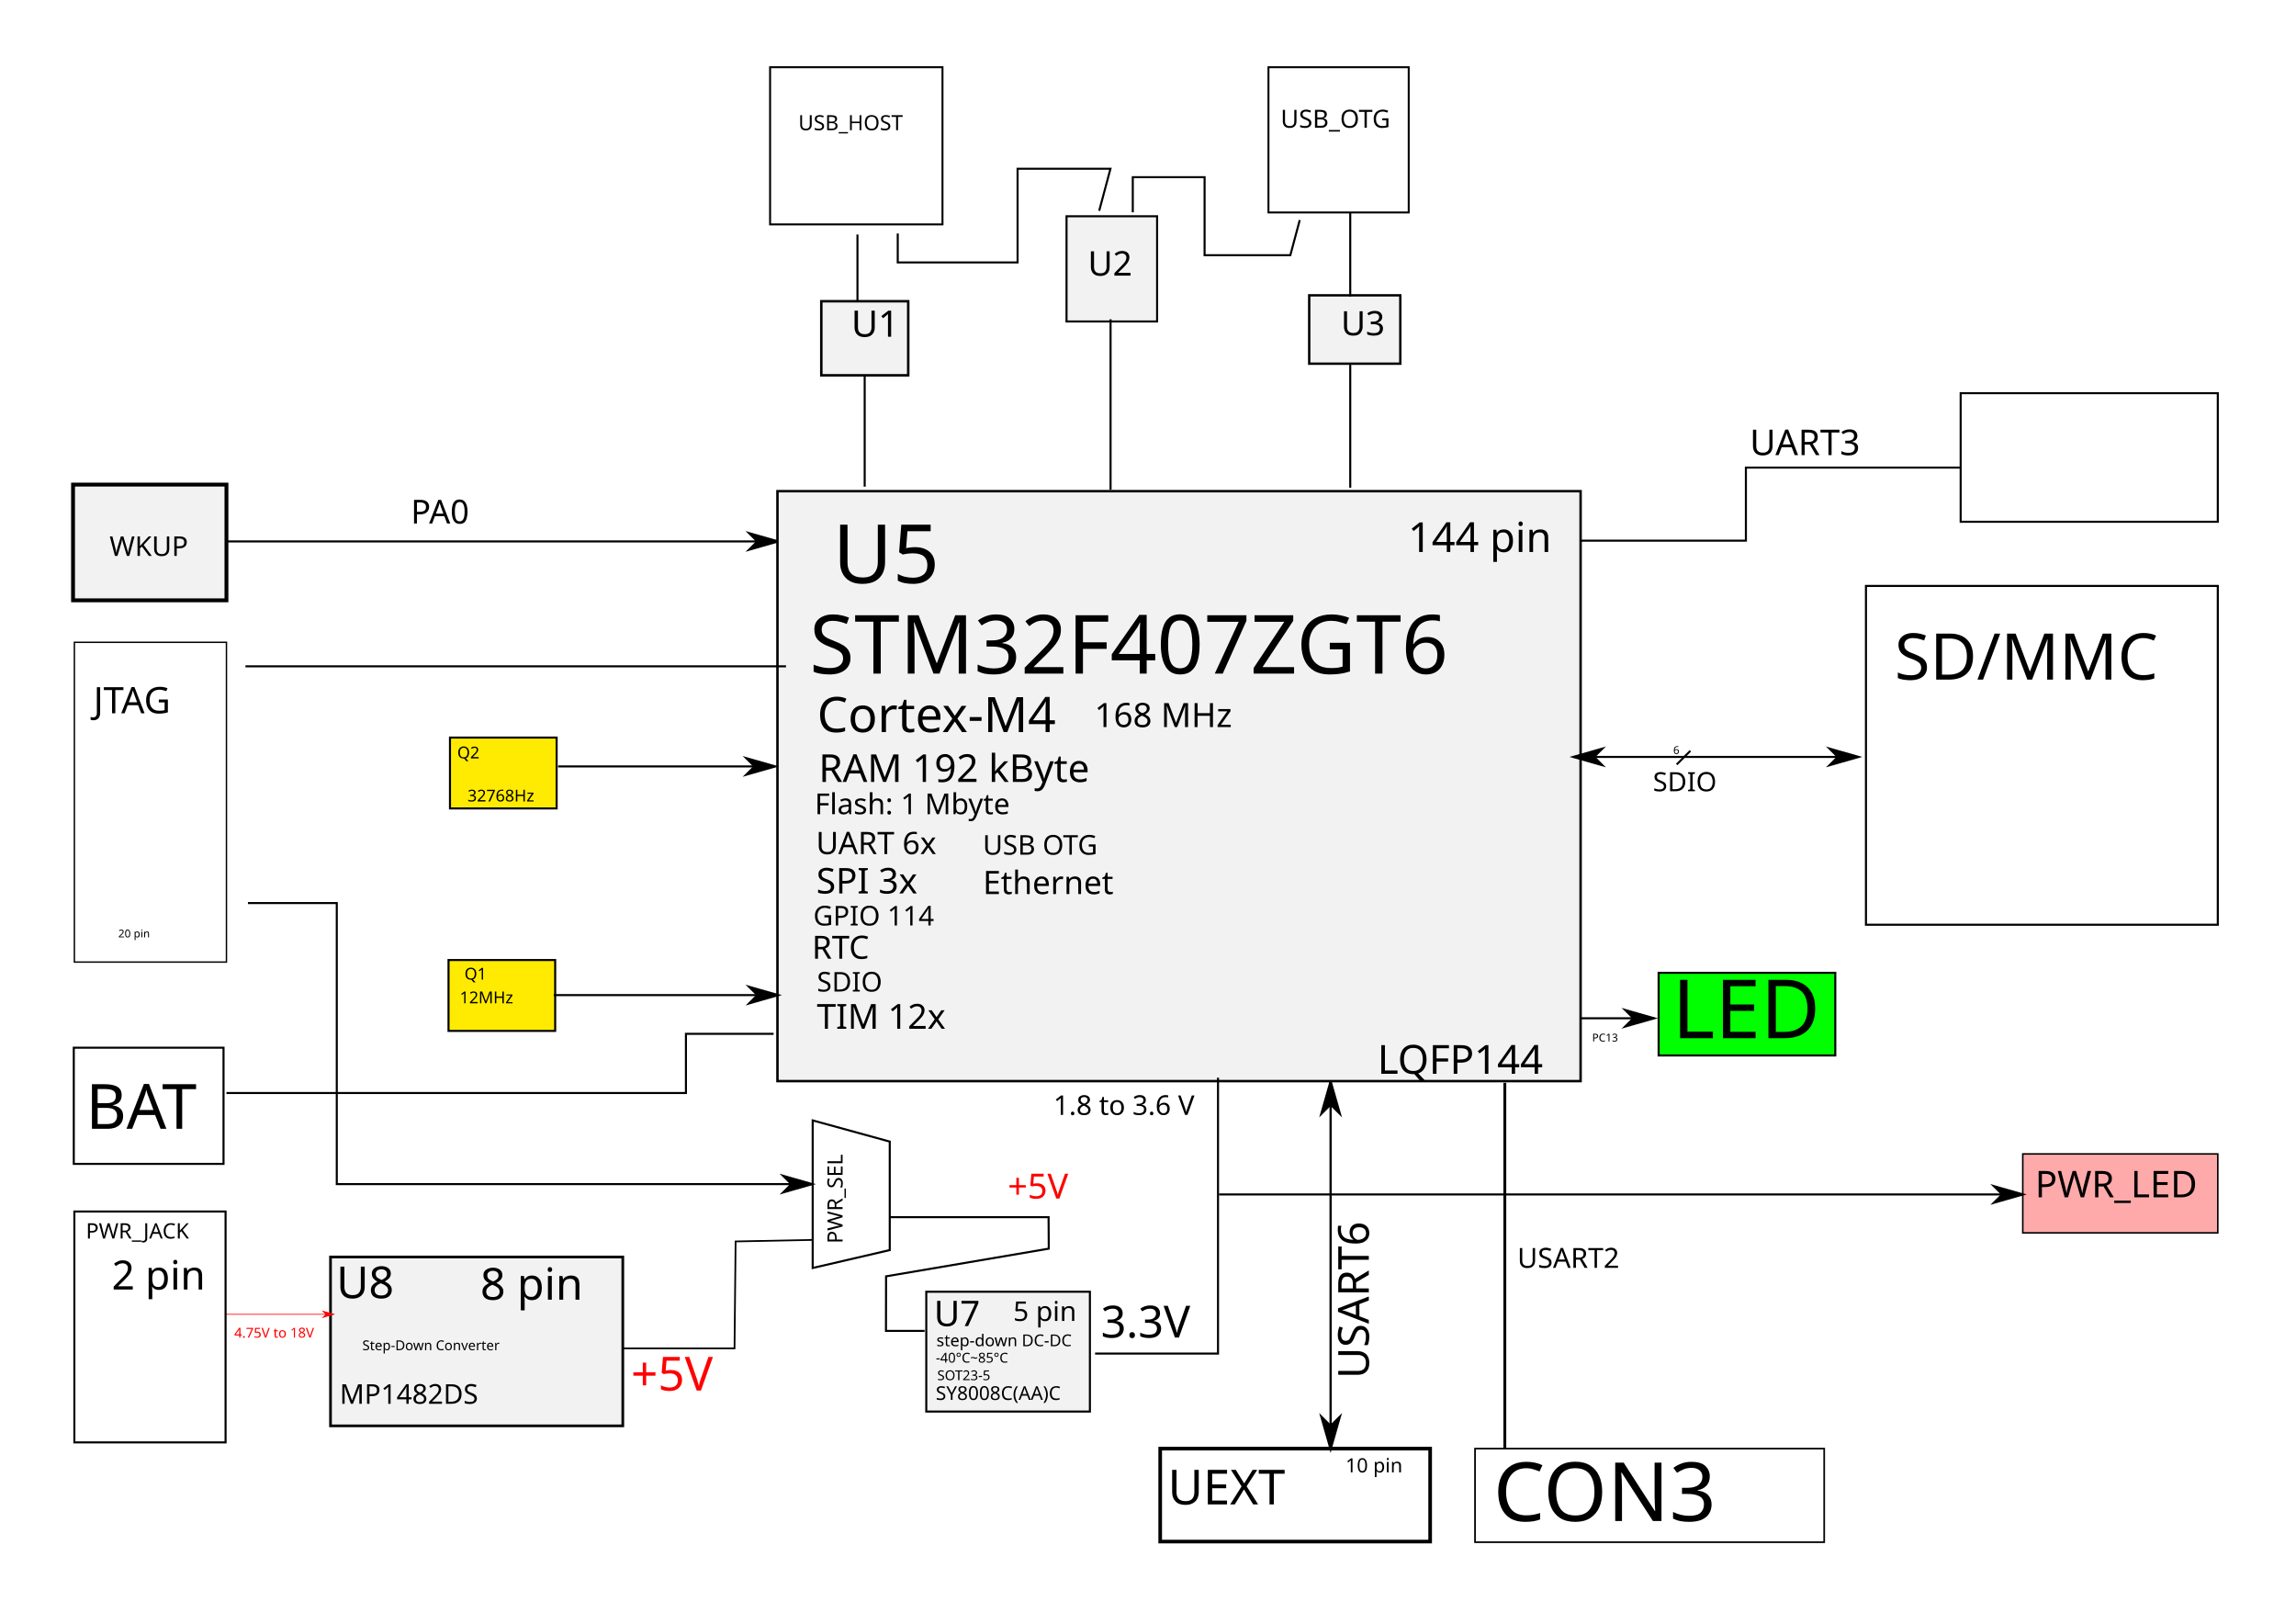
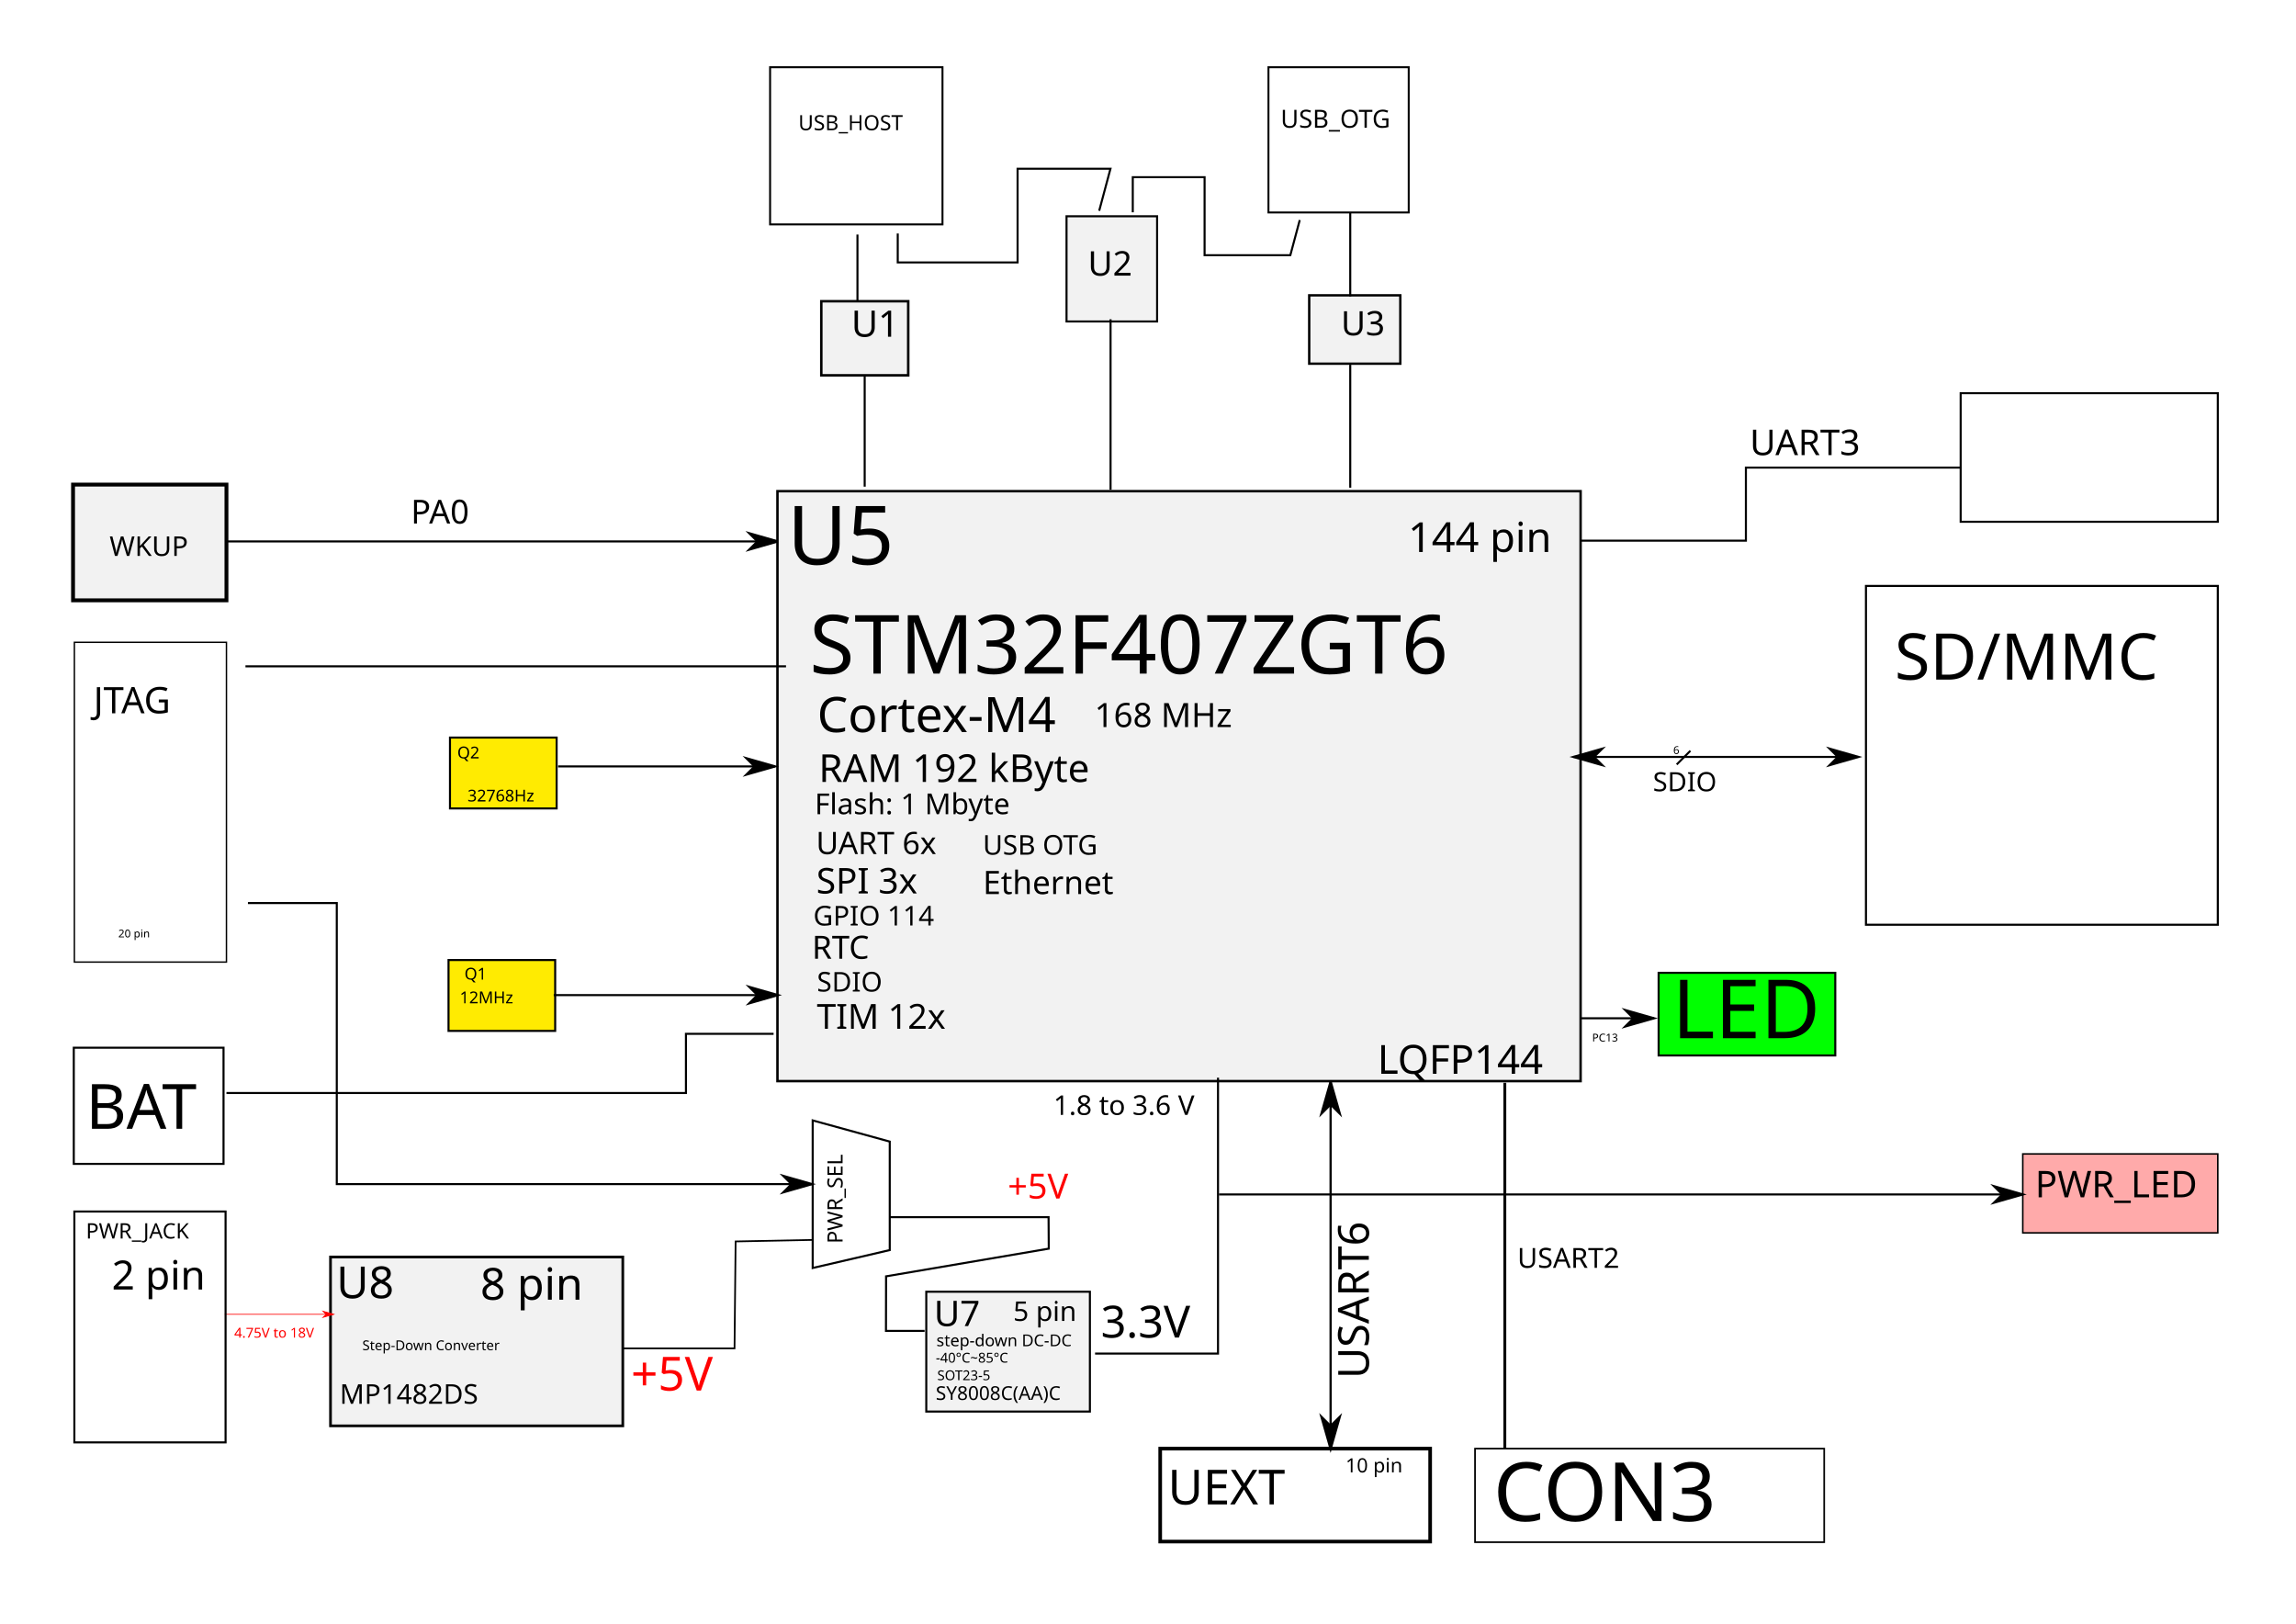
<svg xmlns="http://www.w3.org/2000/svg" xmlns:xlink="http://www.w3.org/1999/xlink" width="297mm" height="210mm" viewBox="0 0 297 210" version="1.1" id="svg8">
  <defs id="defs2">
    <marker style="overflow:visible;" id="marker1102" refX="0.0" refY="0.0" orient="auto">
      <path transform="scale(0.8) rotate(180) translate(12.5,0)" style="fill-rule:evenodd;stroke:#000000;stroke-width:1pt;stroke-opacity:1;fill:#000000;fill-opacity:1" d="M 0.0,0.0 L 5.0,-5.0 L -12.5,0.0 L 5.0,5.0 L 0.0,0.0 z " id="path1100" />
    </marker>
    <marker style="overflow:visible;" id="marker1311" refX="0.0" refY="0.0" orient="auto">
      <path transform="scale(0.8) rotate(180) translate(12.5,0)" style="fill-rule:evenodd;stroke:#000000;stroke-width:1pt;stroke-opacity:1;fill:#000000;fill-opacity:1" d="M 0.0,0.0 L 5.0,-5.0 L -12.5,0.0 L 5.0,5.0 L 0.0,0.0 z " id="path1309" />
    </marker>
    <marker style="overflow:visible;" id="marker1301" refX="0.0" refY="0.0" orient="auto">
      <path transform="scale(0.8) rotate(180) translate(12.5,0)" style="fill-rule:evenodd;stroke:#000000;stroke-width:1pt;stroke-opacity:1;fill:#000000;fill-opacity:1" d="M 0.0,0.0 L 5.0,-5.0 L -12.5,0.0 L 5.0,5.0 L 0.0,0.0 z " id="path1299" />
    </marker>
    <marker style="overflow:visible;" id="marker1231" refX="0.0" refY="0.0" orient="auto">
      <path transform="scale(0.8) rotate(180) translate(12.5,0)" style="fill-rule:evenodd;stroke:#000000;stroke-width:1pt;stroke-opacity:1;fill:#000000;fill-opacity:1" d="M 0.0,0.0 L 5.0,-5.0 L -12.5,0.0 L 5.0,5.0 L 0.0,0.0 z " id="path1229" />
    </marker>
    <marker style="overflow:visible;" id="marker1161" refX="0.0" refY="0.0" orient="auto">
      <path transform="scale(0.8) rotate(180) translate(12.5,0)" style="fill-rule:evenodd;stroke:#000000;stroke-width:1pt;stroke-opacity:1;fill:#000000;fill-opacity:1" d="M 0.0,0.0 L 5.0,-5.0 L -12.5,0.0 L 5.0,5.0 L 0.0,0.0 z " id="path1159" />
    </marker>
    <marker style="overflow:visible;" id="marker1003" refX="0.0" refY="0.0" orient="auto">
      <path transform="scale(0.8) rotate(180) translate(12.5,0)" style="fill-rule:evenodd;stroke:#ff0000;stroke-width:1pt;stroke-opacity:1;fill:#ff0000;fill-opacity:1" d="M 0.0,0.0 L 5.0,-5.0 L -12.5,0.0 L 5.0,5.0 L 0.0,0.0 z " id="path1001" />
    </marker>
    <marker style="overflow:visible;" id="marker981" refX="0.0" refY="0.0" orient="auto">
      <path transform="scale(0.8) rotate(180) translate(12.5,0)" style="fill-rule:evenodd;stroke:#000000;stroke-width:1pt;stroke-opacity:1;fill:#000000;fill-opacity:1" d="M 0.0,0.0 L 5.0,-5.0 L -12.5,0.0 L 5.0,5.0 L 0.0,0.0 z " id="path979" />
    </marker>
    <linearGradient id="linearGradient1357">
      <stop style="stop-color:#000000;stop-opacity:1;" offset="0" id="stop1353" />
      <stop style="stop-color:#000000;stop-opacity:0;" offset="1" id="stop1355" />
    </linearGradient>
    <marker style="overflow:visible" id="marker1293" refX="0.0" refY="0.0" orient="auto">
      <path transform="scale(0.8) translate(12.5,0)" style="fill-rule:evenodd;stroke:#000000;stroke-width:1pt;stroke-opacity:1;fill:#000000;fill-opacity:1" d="M 0.0,0.0 L 5.0,-5.0 L -12.5,0.0 L 5.0,5.0 L 0.0,0.0 z " id="path1291" />
    </marker>
    <marker style="overflow:visible;" id="marker1259" refX="0.0" refY="0.0" orient="auto">
      <path transform="scale(0.8) rotate(180) translate(12.5,0)" style="fill-rule:evenodd;stroke:#000000;stroke-width:1pt;stroke-opacity:1;fill:#000000;fill-opacity:1" d="M 0.0,0.0 L 5.0,-5.0 L -12.5,0.0 L 5.0,5.0 L 0.0,0.0 z " id="path1257" />
    </marker>
    <marker style="overflow:visible" id="Arrow1Lstart" refX="0.0" refY="0.0" orient="auto">
      <path transform="scale(0.8) translate(12.5,0)" style="fill-rule:evenodd;stroke:#000000;stroke-width:1pt;stroke-opacity:1;fill:#000000;fill-opacity:1" d="M 0.0,0.0 L 5.0,-5.0 L -12.5,0.0 L 5.0,5.0 L 0.0,0.0 z " id="path927" />
    </marker>
    <marker style="overflow:visible;" id="Arrow1Lend" refX="0.0" refY="0.0" orient="auto">
      <path transform="scale(0.8) rotate(180) translate(12.5,0)" style="fill-rule:evenodd;stroke:#000000;stroke-width:1pt;stroke-opacity:1;fill:#000000;fill-opacity:1" d="M 0.0,0.0 L 5.0,-5.0 L -12.5,0.0 L 5.0,5.0 L 0.0,0.0 z " id="path930" />
    </marker>
    <linearGradient xlink:href="#linearGradient1357" id="linearGradient1359" x1="217.203" y1="130.418" x2="236.536" y2="130.418" gradientUnits="userSpaceOnUse" />
  </defs>
  <g id="layer1" style="display:inline">
    <rect style="opacity:0.996;fill:none;stroke:#000000;stroke-width:0.269;stroke-opacity:1" id="rect61" width="45.511" height="43.818" x="241.373" y="75.781" />
    <rect style="opacity:0.996;fill:none;stroke:#000000;stroke-width:0.253;stroke-opacity:1" id="rect69" width="22.301" height="20.33" x="99.615" y="8.693" />
    <rect style="opacity:0.996;fill:none;stroke:#000000;stroke-width:0.251;stroke-opacity:1" id="rect71" width="18.143" height="18.786" x="164.082" y="8.693" />
    <rect style="opacity:0.996;fill:none;stroke:#000000;stroke-width:0.214;stroke-opacity:1" id="rect133" width="45.168" height="12.102" x="190.802" y="187.356" />
    <rect style="opacity:0.996;fill:none;stroke:#000000;stroke-width:0.265;stroke-opacity:1" id="rect145" width="33.262" height="16.631" x="253.622" y="50.851" />
    <rect style="opacity:0.996;fill:none;stroke:#000000;stroke-width:0.183;stroke-opacity:1" id="rect27" width="19.671" height="41.356" x="9.622" y="83.073" />
    <rect style="opacity:0.996;fill:#ffeb00;stroke:#000000;stroke-width:0.265;stroke-opacity:1;fill-opacity:1" id="rect215" width="13.796" height="9.166" x="58.019" y="124.165" />
    <rect style="display:inline;opacity:0.996;fill:#ffeb00;stroke:#000000;stroke-width:0.265;stroke-opacity:1;fill-opacity:1" id="rect215-5" width="13.796" height="9.166" x="58.208" y="95.392" />
    <text xml:space="preserve" style="font-style:normal;font-weight:normal;font-size:1.411px;line-height:1.25;font-family:sans-serif;fill:#000000;fill-opacity:1;stroke:none;stroke-width:0.265" x="15.308" y="121.236" id="text913">
      <tspan id="tspan911" x="15.308" y="121.236" style="font-size:1.411px;stroke-width:0.265">20 pin</tspan>
    </text>
    <text xml:space="preserve" style="font-style:normal;font-weight:normal;font-size:2.547px;line-height:1.25;font-family:sans-serif;fill:#000000;fill-opacity:1;stroke:none;stroke-width:0.478" x="174.045" y="190.431" id="text923">
      <tspan id="tspan921" x="174.045" y="190.431" style="font-size:2.547px;stroke-width:0.478">10 pin</tspan>
    </text>
    <path style="fill:none;stroke:#000000;stroke-width:0.291;stroke-linecap:butt;stroke-linejoin:miter;stroke-miterlimit:4;stroke-dasharray:none;stroke-opacity:1;marker-start:url(#Arrow1Lstart);marker-end:url(#Arrow1Lend)" d="m 172.122,139.916 v 47.44" id="path925" />
    <text xml:space="preserve" style="font-style:normal;font-weight:normal;font-size:5.541px;line-height:1.25;font-family:sans-serif;fill:#000000;fill-opacity:1;stroke:none;stroke-width:1.039" x="-178.304" y="177.065" id="text1231" transform="rotate(-90)">
      <tspan id="tspan1229" x="-178.304" y="177.065" style="font-size:5.541px;stroke-width:1.039">USART6</tspan>
    </text>
    <rect style="opacity:0.998;fill:#f2f2f2;stroke:#000000;stroke-width:0.5" id="rect1091" width="19.844" height="14.967" x="9.449" y="62.675" />
    <text xml:space="preserve" style="font-style:normal;font-weight:normal;font-size:3.528px;line-height:1.25;font-family:sans-serif;fill:#000000;fill-opacity:1;stroke:none;stroke-width:0.265" x="14.165" y="71.895" id="text1096">
      <tspan id="tspan1094" x="14.165" y="71.895" style="font-size:3.528px;stroke-width:0.265">WKUP</tspan>
    </text>
    <path style="fill:none;stroke:#000000;stroke-width:0.265;stroke-linecap:butt;stroke-linejoin:miter;stroke-opacity:1;stroke-miterlimit:4;stroke-dasharray:none;marker-end:url(#marker1102)" d="M 29.293,70.025 H 100.627" id="path1098" />
    <text xml:space="preserve" style="font-style:normal;font-weight:normal;font-size:4.275px;line-height:1.25;font-family:sans-serif;fill:#000000;fill-opacity:1;stroke:none;stroke-width:0.107" x="53.138" y="67.709" id="text1184">
      <tspan id="tspan1182" x="53.138" y="67.709" style="stroke-width:0.107">PA0</tspan>
    </text>
  </g>
  <g id="layer3" style="display:inline">
    <rect style="display:inline;opacity:0.996;fill:#f2f2f2;stroke:#000000;stroke-width:0.347" id="rect31" width="37.81" height="21.84" x="42.752" y="162.571" />
    <rect style="display:inline;opacity:0.996;fill:#f2f2f2;stroke:#000000;stroke-width:0.265" id="rect73" width="11.717" height="13.607" x="137.961" y="27.97" />
    <rect style="display:inline;opacity:0.996;fill:#f2f2f2;stroke:#000000;stroke-width:0.305" id="rect75" width="11.783" height="8.843" x="169.353" y="38.195" />
    <rect style="display:inline;opacity:0.996;fill:#f2f2f2;stroke:#000000;stroke-width:0.322" id="rect77" width="11.244" height="9.581" x="106.24" y="38.96" />
    <rect style="display:inline;fill:none;stroke:#000000;stroke-width:0.47;stroke-opacity:1" id="rect919" width="34.92" height="12.021" x="150.078" y="187.356" />
    <rect style="display:inline;opacity:0.996;fill:#f2f2f2;stroke:#000000;stroke-width:0.265" id="rect33" width="21.167" height="15.497" x="119.818" y="167.065" />
    <text xml:space="preserve" style="font-style:normal;font-weight:normal;font-size:5.751px;line-height:1.25;font-family:sans-serif;fill:#000000;fill-opacity:1;stroke:none;stroke-width:0.144" x="142.393" y="172.993" id="text1133">
      <tspan id="tspan1131" x="142.393" y="172.993" style="stroke-width:0.144">3.3V</tspan>
    </text>
    <rect style="display:inline;opacity:0.996;fill:#f2f2f2;stroke:#000000;stroke-width:0.317;stroke-opacity:1" id="rect10" width="103.891" height="76.299" x="100.568" y="63.526" />
  </g>
  <g id="layer4" style="display:inline">
    <path style="display:inline;fill:none;stroke:#ff0000;stroke-width:0.098;stroke-linecap:butt;stroke-linejoin:miter;stroke-miterlimit:4;stroke-dasharray:none;stroke-opacity:1;marker-end:url(#marker1003)" d="M 29.08,169.983 H 43.164" id="path35" />
    <path style="display:inline;fill:none;stroke:#000000;stroke-width:0.223px;stroke-linecap:butt;stroke-linejoin:miter;stroke-opacity:1" d="m 80.492,174.393 14.522,0 0.141,-13.833 10.015,-0.199" id="path37" />
    <path style="display:inline;fill:none;stroke:#000000;stroke-width:0.265px;stroke-linecap:butt;stroke-linejoin:miter;stroke-opacity:1" d="m 141.653,175.062 h 15.903 v -35.68" id="path39" />
    <path style="display:inline;fill:none;stroke:#000000;stroke-width:0.265;stroke-linecap:butt;stroke-linejoin:miter;stroke-opacity:1;stroke-miterlimit:4;stroke-dasharray:none;marker-end:url(#marker1259);marker-start:url(#marker1293)" d="m 203.54,97.896 h 36.853" id="path67" />
    <path style="display:inline;fill:none;stroke:#000000;stroke-width:0.265px;stroke-linecap:butt;stroke-linejoin:miter;stroke-opacity:1" d="M 111.852,62.942 V 48.643" id="path99" />
    <path style="display:inline;fill:none;stroke:#000000;stroke-width:0.265px;stroke-linecap:butt;stroke-linejoin:miter;stroke-opacity:1" d="M 174.661,63.076 V 47.173" id="path103" />
    <path style="display:inline;fill:none;stroke:#000000;stroke-width:0.265px;stroke-linecap:butt;stroke-linejoin:miter;stroke-opacity:1" d="M 174.661,38.353 V 27.529" id="path105" />
    <path style="display:inline;fill:none;stroke:#000000;stroke-width:0.265px;stroke-linecap:butt;stroke-linejoin:miter;stroke-opacity:1" d="M 143.657,63.343 V 41.293" id="path107" />
    <path style="display:inline;fill:none;stroke:#000000;stroke-width:0.265px;stroke-linecap:butt;stroke-linejoin:miter;stroke-opacity:1" d="m 142.187,27.261 1.457,-5.437 h -12.014 v 12.119 h -15.502 v -3.742" id="path109" />
    <path style="display:inline;fill:none;stroke:#000000;stroke-width:0.265px;stroke-linecap:butt;stroke-linejoin:miter;stroke-opacity:1" d="m 146.531,27.462 v -4.544 h 9.288 v 10.089 h 11.092 l 1.219,-4.548" id="path111" />
    <path style="display:inline;fill:none;stroke:#000000;stroke-width:0.369px;stroke-linecap:butt;stroke-linejoin:miter;stroke-opacity:1" d="m 194.658,140.04 v 47.316" id="path135" />
    <path style="display:inline;fill:none;stroke:#000000;stroke-width:0.265px;stroke-linecap:butt;stroke-linejoin:miter;stroke-opacity:1" d="m 204.485,69.926 h 21.356 V 60.476 l 27.82,0" id="path147" />
    <path style="display:inline;fill:none;stroke:#000000;stroke-width:0.265px;stroke-linecap:butt;stroke-linejoin:miter;stroke-opacity:1" d="m 31.75,86.179 h 69.926" id="path29" />
    <path style="display:inline;fill:none;stroke:#000000;stroke-width:0.265;stroke-linecap:butt;stroke-linejoin:miter;stroke-opacity:1;stroke-miterlimit:4;stroke-dasharray:none;marker-end:url(#marker1311)" d="M 72.193,99.124 H 100.258" id="path232" />
    <path style="display:inline;fill:none;stroke:#000000;stroke-width:0.265;stroke-linecap:butt;stroke-linejoin:miter;stroke-opacity:1;stroke-miterlimit:4;stroke-dasharray:none;marker-end:url(#marker1301)" d="M 71.626,128.701 H 100.636" id="path234" />
    <rect style="opacity:0.996;fill:none;stroke:#000000;stroke-width:0.265;stroke-opacity:1" id="rect238" width="19.371" height="15.025" x="9.544" y="135.504" />
    <text xml:space="preserve" style="font-style:normal;font-weight:normal;font-size:8.075px;line-height:1.25;font-family:sans-serif;fill:#000000;fill-opacity:1;stroke:none;stroke-width:0.202" x="11.113" y="145.993" id="text242">
      <tspan id="tspan240" x="11.113" y="145.993" style="stroke-width:0.202">BAT</tspan>
    </text>
    <path style="fill:none;stroke:#000000;stroke-width:0.265px;stroke-linecap:butt;stroke-linejoin:miter;stroke-opacity:1" d="m 29.293,141.363 h 59.437 v -7.654 H 100.069" id="path244" />
    <path style="fill:none;stroke:#000000;stroke-width:0.265;stroke-linecap:butt;stroke-linejoin:miter;stroke-opacity:1;stroke-miterlimit:4;stroke-dasharray:none;marker-end:url(#marker981)" d="m 204.528,131.697 h 9.421" id="path248" />
    <rect style="opacity:0.996;fill:#00ff00;stroke:#000000;stroke-width:0.265;stroke-opacity:1" id="rect252" width="22.852" height="10.691" x="214.551" y="125.817" />
    <text xml:space="preserve" style="font-style:normal;font-weight:normal;font-size:3.443px;line-height:1.25;font-family:sans-serif;fill:#000000;fill-opacity:1;stroke:none;stroke-width:0.646" x="213.815" y="102.335" id="text1255">
      <tspan id="tspan1253" x="213.815" y="102.335" style="font-size:3.443px;stroke-width:0.646">SDIO</tspan>
    </text>
    <text xml:space="preserve" style="font-style:normal;font-weight:normal;font-size:1.411px;line-height:1.25;font-family:sans-serif;fill:#000000;fill-opacity:1;stroke:none;stroke-width:0.265" x="216.442" y="97.521" id="text1345">
      <tspan id="tspan1343" x="216.442" y="97.521" style="font-size:1.411px;stroke-width:0.265">6</tspan>
    </text>
    <path style="fill:none;stroke:#000000;stroke-width:0.265px;stroke-linecap:butt;stroke-linejoin:miter;stroke-opacity:1" d="m 218.66,97.102 -1.771,1.771" id="path1347" />
    <text xml:space="preserve" style="font-style:normal;font-weight:normal;font-size:3.528px;line-height:1.25;font-family:sans-serif;fill:#000000;fill-opacity:1;stroke:none;stroke-width:0.265" x="47.719" y="176.609" id="text989">
      <tspan id="tspan987" x="47.719" y="176.609" style="font-size:3.528px;stroke-width:0.265" />
      <tspan x="47.719" y="181.019" style="font-size:3.528px;stroke-width:0.265" id="tspan991" />
    </text>
    <text xml:space="preserve" style="font-style:normal;font-weight:normal;font-size:1.764px;line-height:1.25;font-family:sans-serif;fill:#000000;fill-opacity:1;stroke:none;stroke-width:0.265" x="46.869" y="174.625" id="text995">
      <tspan id="tspan993" x="46.869" y="174.625" style="font-size:1.764px;stroke-width:0.265">Step-Down Converter</tspan>
    </text>
    <text xml:space="preserve" style="font-style:normal;font-weight:normal;font-size:1.776px;line-height:1.25;font-family:sans-serif;fill:#ff0000;fill-opacity:1;stroke:none;stroke-width:0.044" x="30.304" y="173.002" id="text999">
      <tspan id="tspan997" x="30.304" y="173.002" style="fill:#ff0000;stroke-width:0.044">4.75V to 18V</tspan>
    </text>
    <text xml:space="preserve" style="font-style:normal;font-weight:normal;font-size:6.072px;line-height:1.25;font-family:sans-serif;fill:#000000;fill-opacity:1;stroke:none;stroke-width:0.152" x="81.632" y="179.844" id="text1067">
      <tspan id="tspan1065" x="81.632" y="179.844" style="fill:#ff0000;stroke-width:0.152">+5V</tspan>
    </text>
    <text xml:space="preserve" style="font-style:normal;font-weight:normal;font-size:2.731px;line-height:1.25;font-family:sans-serif;fill:#000000;fill-opacity:1;stroke:none;stroke-width:0.205" x="-160.83" y="108.99" id="text1073" transform="rotate(-90)">
      <tspan id="tspan1071" x="-160.83" y="108.99" style="font-size:2.731px;stroke-width:0.205">PWR_SEL</tspan>
    </text>
    <path style="fill:none;stroke:#000000;stroke-width:0.265px;stroke-linecap:butt;stroke-linejoin:miter;stroke-opacity:1" d="m 115.045,157.422 20.594,0 0.025,4.071 -21.045,3.58 -0.013,7.057 4.997,0" id="path1075" />
    <text xml:space="preserve" style="font-style:normal;font-weight:normal;font-size:4.481px;line-height:1.25;font-family:sans-serif;display:inline;fill:#000000;fill-opacity:1;stroke:none;stroke-width:0.112" x="130.362" y="155.01" id="text1067-6">
      <tspan id="tspan1065-5" x="130.362" y="155.01" style="fill:#ff0000;stroke-width:0.112">+5V</tspan>
    </text>
    <path style="fill:none;stroke:#000000;stroke-width:0.265px;stroke-linecap:butt;stroke-linejoin:miter;stroke-opacity:1" d="m 105.125,163.994 v -19.088 l 9.969,2.74 v 14.032 z" id="path1095" />
    <rect style="opacity:0.998;fill:none;stroke:#000000;stroke-width:0.265;stroke-miterlimit:4;stroke-dasharray:none" id="rect1135" width="19.56" height="29.86" x="9.619" y="156.69" />
    <text xml:space="preserve" style="font-style:normal;font-weight:normal;font-size:2.755px;line-height:1.25;font-family:sans-serif;fill:#000000;fill-opacity:1;stroke:none;stroke-width:0.207" x="11.113" y="160.18" id="text1139">
      <tspan id="tspan1137" x="11.113" y="160.18" style="font-size:2.755px;stroke-width:0.207">PWR_JACK</tspan>
    </text>
    <text xml:space="preserve" style="font-style:normal;font-weight:normal;font-size:5.218px;line-height:1.25;font-family:sans-serif;fill:#000000;fill-opacity:1;stroke:none;stroke-width:0.13" x="14.454" y="166.783" id="text1155">
      <tspan id="tspan1153" x="14.454" y="166.783" style="stroke-width:0.13">2 pin</tspan>
    </text>
    <path style="fill:none;stroke:#000000;stroke-width:0.265px;stroke-linecap:butt;stroke-linejoin:miter;stroke-opacity:1;marker-end:url(#marker1161)" d="m 32.072,116.797 h 11.493 v 36.349 h 61.472" id="path1157" />
    <text xml:space="preserve" style="font-style:normal;font-weight:normal;font-size:10.583px;line-height:1.25;font-family:sans-serif;fill:#000000;fill-opacity:1;stroke:none;stroke-width:0.265" x="91.406" y="-11.225" id="text1219">
      <tspan id="tspan1217" x="91.406" y="-11.225" style="stroke-width:0.265">STM32-H407 </tspan>
    </text>
    <rect style="opacity:0.998;fill:#ffaaaa;stroke:#000000;stroke-width:0.199;stroke-miterlimit:4;stroke-dasharray:none" id="rect1225" width="25.227" height="10.211" x="261.657" y="149.243" />
    <path style="fill:none;stroke:#000000;stroke-width:0.265px;stroke-linecap:butt;stroke-linejoin:miter;stroke-opacity:1;marker-end:url(#marker1231)" d="M 157.689,154.482 H 261.657" id="path1227" />
    <text xml:space="preserve" style="font-style:normal;font-weight:normal;font-size:3.992px;line-height:1.25;font-family:sans-serif;fill:#000000;fill-opacity:1;stroke:none;stroke-width:0.1" x="105.556" y="110.461" id="text1071">
      <tspan id="tspan1069" x="105.556" y="110.461" style="stroke-width:0.1">UART 6x</tspan>
    </text>
    <text xml:space="preserve" style="font-style:normal;font-weight:normal;font-size:4.586px;line-height:1.25;font-family:sans-serif;fill:#000000;fill-opacity:1;stroke:none;stroke-width:0.115" x="105.588" y="115.553" id="text1075">
      <tspan id="tspan1073" x="105.588" y="115.553" style="stroke-width:0.115">SPI 3x</tspan>
    </text>
    <text xml:space="preserve" style="font-style:normal;font-weight:normal;font-size:3.528px;line-height:1.25;font-family:sans-serif;fill:#000000;fill-opacity:1;stroke:none;stroke-width:0.265" x="127.132" y="110.537" id="text1091">
      <tspan id="tspan1089" x="127.132" y="110.537" style="font-size:3.528px;stroke-width:0.265">USB OTG</tspan>
    </text>
    <text xml:space="preserve" style="font-style:normal;font-weight:normal;font-size:3.528px;line-height:1.25;font-family:sans-serif;fill:#000000;fill-opacity:1;stroke:none;stroke-width:0.265" x="105.663" y="128.241" id="text1095">
      <tspan id="tspan1093" x="105.663" y="128.241" style="font-size:3.528px;stroke-width:0.265">SDIO</tspan>
    </text>
    <text xml:space="preserve" style="font-style:normal;font-weight:normal;font-size:3.528px;line-height:1.25;font-family:sans-serif;fill:#000000;fill-opacity:1;stroke:none;stroke-width:0.265" x="105.2" y="119.692" id="text1100">
      <tspan id="tspan1098" x="105.2" y="119.692" style="font-size:3.528px;stroke-width:0.265">GPIO 114</tspan>
    </text>
    <text xml:space="preserve" style="font-style:normal;font-weight:normal;font-size:3.528px;line-height:1.25;font-family:sans-serif;fill:#000000;fill-opacity:1;stroke:none;stroke-width:0.265" x="136.26" y="144.198" id="text1104">
      <tspan id="tspan1102" x="136.26" y="144.198" style="font-size:3.528px;stroke-width:0.265">1.8 to 3.6 V</tspan>
    </text>
    <text xml:space="preserve" style="font-style:normal;font-weight:normal;font-size:5.192px;line-height:1.25;font-family:sans-serif;fill:#000000;fill-opacity:1;stroke:none;stroke-width:0.13" x="178.178" y="138.874" id="text1108">
      <tspan id="tspan1106" x="178.178" y="138.874" style="stroke-width:0.13">LQFP144</tspan>
    </text>
  </g>
  <g id="layer2" style="display:inline">
    <text xml:space="preserve" style="font-style:normal;font-weight:normal;font-size:4.735px;line-height:1.25;font-family:sans-serif;fill:#000000;fill-opacity:1;stroke:none;stroke-width:0.118" x="12.094" y="92.25" id="text25">
      <tspan id="tspan23" x="12.094" y="92.25" style="stroke-width:0.118">JTAG</tspan>
    </text>
    <text xml:space="preserve" style="font-style:normal;font-weight:normal;font-size:2.117px;line-height:1.25;font-family:sans-serif;display:inline;fill:#000000;fill-opacity:1;stroke:none;stroke-width:0.265" x="60.083" y="126.696" id="text51">
      <tspan id="tspan49" x="60.083" y="126.696" style="font-size:2.117px;stroke-width:0.265">Q1</tspan>
    </text>
    <text xml:space="preserve" style="font-style:normal;font-weight:normal;font-size:2.117px;line-height:1.25;font-family:sans-serif;display:inline;fill:#000000;fill-opacity:1;stroke:none;stroke-width:0.265" x="59.467" y="129.759" id="text55">
      <tspan x="59.467" y="129.759" style="font-size:2.117px;stroke-width:0.265" id="tspan57">12MHz</tspan>
    </text>
    <text xml:space="preserve" style="font-style:normal;font-weight:normal;font-size:4.399px;line-height:1.25;font-family:sans-serif;display:inline;fill:#000000;fill-opacity:1;stroke:none;stroke-width:0.11" x="140.721" y="35.644" id="text89">
      <tspan id="tspan87" x="140.721" y="35.644" style="stroke-width:0.11">U2</tspan>
    </text>
    <text xml:space="preserve" style="font-style:normal;font-weight:normal;font-size:4.739px;line-height:1.25;font-family:sans-serif;display:inline;fill:#000000;fill-opacity:1;stroke:none;stroke-width:0.118" x="110.121" y="43.55" id="text93">
      <tspan id="tspan91" x="110.121" y="43.55" style="stroke-width:0.118">U1</tspan>
    </text>
    <text xml:space="preserve" style="font-style:normal;font-weight:normal;font-size:4.353px;line-height:1.25;font-family:sans-serif;display:inline;fill:#000000;fill-opacity:1;stroke:none;stroke-width:0.109" x="173.466" y="43.366" id="text97">
      <tspan id="tspan95" x="173.466" y="43.366" style="stroke-width:0.109">U3</tspan>
    </text>
    <path style="display:inline;fill:none;stroke:#000000;stroke-width:0.265px;stroke-linecap:butt;stroke-linejoin:miter;stroke-opacity:1" d="M 110.917,39.021 V 30.335" id="path101" />
    <text xml:space="preserve" style="font-style:normal;font-weight:normal;font-size:10.583px;line-height:1.25;font-family:sans-serif;display:inline;fill:url(#linearGradient1359);fill-opacity:1;stroke:#000000;stroke-width:0.265;stroke-opacity:1" x="216.297" y="134.276" id="text119">
      <tspan id="tspan117" x="216.297" y="134.276" style="fill:#000000;fill-opacity:1;stroke:none;stroke-width:0.265;stroke-opacity:1">LED</tspan>
    </text>
    <text xml:space="preserve" style="font-style:normal;font-weight:normal;font-size:2.117px;line-height:1.25;font-family:sans-serif;display:inline;fill:#000000;fill-opacity:1;stroke:none;stroke-width:0.265" x="59.153" y="98.085" id="text123">
      <tspan id="tspan121" x="59.153" y="98.085" style="font-size:2.117px;stroke-width:0.265">Q2</tspan>
    </text>
    <text xml:space="preserve" style="font-style:normal;font-weight:normal;font-size:2.117px;line-height:1.25;font-family:sans-serif;display:inline;fill:#000000;fill-opacity:1;stroke:none;stroke-width:0.265" x="60.476" y="103.66" id="text127">
      <tspan id="tspan125" x="60.476" y="103.66" style="font-size:2.117px;stroke-width:0.265">32768Hz</tspan>
    </text>
    <text xml:space="preserve" style="font-style:normal;font-weight:normal;font-size:3.601px;line-height:1.25;font-family:sans-serif;display:inline;fill:#000000;fill-opacity:1;stroke:none;stroke-width:0.09" x="196.272" y="163.976" id="text139">
      <tspan id="tspan137" x="196.272" y="163.976" style="stroke-width:0.09">USART2</tspan>
    </text>
    <text xml:space="preserve" style="font-style:normal;font-weight:normal;font-size:4.586px;line-height:1.25;font-family:sans-serif;display:inline;fill:#000000;fill-opacity:1;stroke:none;stroke-width:0.115" x="226.351" y="58.86" id="text143">
      <tspan id="tspan141" x="226.351" y="58.86" style="stroke-width:0.115">UART3</tspan>
    </text>
    <text xml:space="preserve" style="font-style:normal;font-weight:normal;font-size:8.32px;line-height:1.25;font-family:sans-serif;display:inline;fill:#000000;fill-opacity:1;stroke:none;stroke-width:0.208" x="245.078" y="87.9" id="text65">
      <tspan id="tspan63" x="245.078" y="87.9" style="stroke-width:0.208">SD/MMC</tspan>
    </text>
    <text xml:space="preserve" style="font-style:normal;font-weight:normal;font-size:2.706px;line-height:1.25;font-family:sans-serif;display:inline;fill:#000000;fill-opacity:1;stroke:none;stroke-width:0.507" x="103.264" y="16.836" id="text81">
      <tspan id="tspan79" x="103.264" y="16.836" style="font-size:2.706px;stroke-width:0.507">USB_HOST</tspan>
    </text>
    <text xml:space="preserve" style="font-style:normal;font-weight:normal;font-size:3.236px;line-height:1.25;font-family:sans-serif;display:inline;fill:#000000;fill-opacity:1;stroke:none;stroke-width:0.405" x="165.645" y="16.517" id="text85">
      <tspan id="tspan83" x="165.645" y="16.517" style="font-size:3.236px;stroke-width:0.405">USB_OTG</tspan>
    </text>
    <text xml:space="preserve" style="font-style:normal;font-weight:normal;font-size:1.411px;line-height:1.25;font-family:sans-serif;fill:#000000;fill-opacity:1;stroke:none;stroke-width:0.265" x="205.95" y="134.701" id="text977">
      <tspan id="tspan975" x="205.95" y="134.701" style="font-size:1.411px;stroke-width:0.265">PC13</tspan>
    </text>
    <text xml:space="preserve" style="font-style:normal;font-weight:normal;font-size:6.247px;line-height:1.25;font-family:sans-serif;display:inline;fill:#000000;fill-opacity:1;stroke:none;stroke-width:0.156" x="151.061" y="194.574" id="text917">
      <tspan id="tspan915" x="151.061" y="194.574" style="stroke-width:0.156">UEXT</tspan>
    </text>
    <text xml:space="preserve" style="font-style:normal;font-weight:normal;font-size:5.711px;line-height:1.25;font-family:sans-serif;display:inline;fill:#000000;fill-opacity:1;stroke:none;stroke-width:0.143" x="43.52" y="167.896" id="text43">
      <tspan id="tspan41" x="43.52" y="167.896" style="stroke-width:0.143">U8</tspan>
    </text>
    <text xml:space="preserve" style="font-style:normal;font-weight:normal;font-size:3.528px;line-height:1.25;font-family:sans-serif;fill:#000000;fill-opacity:1;stroke:none;stroke-width:0.265" x="43.937" y="181.557" id="text991">
      <tspan id="tspan989" x="43.937" y="181.557" style="font-size:3.528px;stroke-width:0.265">MP1482DS</tspan>
    </text>
    <text xml:space="preserve" style="font-style:normal;font-weight:normal;font-size:5.713px;line-height:1.25;font-family:sans-serif;fill:#000000;fill-opacity:1;stroke:none;stroke-width:0.143" x="62.13" y="168.09" id="text985">
      <tspan id="tspan983" x="62.13" y="168.09" style="stroke-width:0.143">8 pin</tspan>
    </text>
    <text xml:space="preserve" style="display:inline;font-style:normal;font-weight:normal;font-size:2.469px;line-height:1.25;font-family:sans-serif;fill:#000000;fill-opacity:1;stroke:none;stroke-width:0.265" x="121.047" y="181.051" id="text1099">
      <tspan id="tspan1097" x="121.047" y="181.051" style="font-size:2.469px;stroke-width:0.265">SY8008C(AA)C</tspan>
    </text>
    <text xml:space="preserve" style="display:inline;font-style:normal;font-weight:normal;font-size:2.12px;line-height:1.25;font-family:sans-serif;fill:#000000;fill-opacity:1;stroke:none;stroke-width:0.318" x="121.133" y="174.114" id="text1107">
      <tspan id="tspan1105" x="121.133" y="174.114" style="font-size:2.12px;stroke-width:0.318">step-down DC-DC</tspan>
    </text>
    <text xml:space="preserve" style="display:inline;font-style:normal;font-weight:normal;font-size:1.764px;line-height:1.25;font-family:sans-serif;fill:#000000;fill-opacity:1;stroke:none;stroke-width:0.265" x="121.238" y="178.501" id="text1111">
      <tspan id="tspan1109" x="121.238" y="178.501" style="font-size:1.764px;stroke-width:0.265">SOT23-5</tspan>
    </text>
    <text xml:space="preserve" style="display:inline;font-style:normal;font-weight:normal;font-size:1.764px;line-height:1.25;font-family:sans-serif;fill:#000000;fill-opacity:1;stroke:none;stroke-width:0.265" x="121.047" y="176.231" id="text1115">
      <tspan id="tspan1113" x="121.047" y="176.231" style="font-size:1.764px;stroke-width:0.265">-40°C~85°C</tspan>
    </text>
    <text xml:space="preserve" style="display:inline;font-style:normal;font-weight:normal;font-size:4.578px;line-height:1.25;font-family:sans-serif;fill:#000000;fill-opacity:1;stroke:none;stroke-width:0.114" x="120.821" y="171.508" id="text47">
      <tspan id="tspan45" x="120.821" y="171.508" style="stroke-width:0.114">U7</tspan>
    </text>
    <text xml:space="preserve" style="display:inline;font-style:normal;font-weight:normal;font-size:3.528px;line-height:1.25;font-family:sans-serif;fill:#000000;fill-opacity:1;stroke:none;stroke-width:0.265" x="131.063" y="170.845" id="text1103">
      <tspan id="tspan1101" x="131.063" y="170.845" style="font-size:3.528px;stroke-width:0.265">5 pin</tspan>
    </text>
    <text xml:space="preserve" style="font-style:normal;font-weight:normal;font-size:4.758px;line-height:1.25;font-family:sans-serif;display:inline;fill:#000000;fill-opacity:1;stroke:none;stroke-width:0.119" x="263.241" y="154.857" id="text1223">
      <tspan id="tspan1221" x="263.241" y="154.857" style="stroke-width:0.119">PWR_LED</tspan>
    </text>
    <text xml:space="preserve" style="font-style:normal;font-weight:normal;font-size:10.583px;line-height:1.25;font-family:sans-serif;display:inline;fill:#000000;fill-opacity:1;stroke:none;stroke-width:0.265" x="193.165" y="196.718" id="text131">
      <tspan id="tspan129" x="193.165" y="196.718" style="stroke-width:0.265">CON3</tspan>
    </text>
    <text xml:space="preserve" style="display:inline;font-style:normal;font-weight:normal;font-size:5.356px;line-height:1.25;font-family:sans-serif;fill:#000000;fill-opacity:1;stroke:none;stroke-width:1.004" x="182.133" y="71.391" id="text1251">
      <tspan id="tspan1249" x="182.133" y="71.391" style="font-size:5.356px;stroke-width:1.004">144 pin</tspan>
    </text>
    <text xml:space="preserve" style="display:inline;font-style:normal;font-weight:normal;font-size:10.583px;line-height:1.25;font-family:sans-serif;fill:#000000;fill-opacity:1;stroke:none;stroke-width:0.265" x="104.699" y="87.124" id="text17">
      <tspan id="tspan15" x="104.699" y="87.124" style="stroke-width:0.265">STM32F407ZGT6</tspan>
    </text>
-     <text xml:space="preserve" style="display:inline;font-style:normal;font-weight:normal;font-size:10.583px;line-height:1.25;font-family:sans-serif;fill:#000000;fill-opacity:1;stroke:none;stroke-width:0.265" x="107.723" y="75.406" id="text21">
-       <tspan id="tspan19" x="107.723" y="75.406" style="stroke-width:0.265">U5</tspan>
+     <text xml:space="preserve" style="font-style:normal;font-weight:normal;font-size:10.583px;line-height:1.25;font-family:sans-serif;display:inline;fill:#000000;fill-opacity:1;stroke:none;stroke-width:0.265" x="101.843" y="73.001" id="text21">
+       <tspan id="tspan19" x="101.843" y="73.001" style="stroke-width:0.265">U5</tspan>
    </text>
    <text xml:space="preserve" style="display:inline;font-style:normal;font-weight:normal;font-size:6.321px;line-height:1.25;font-family:sans-serif;fill:#000000;fill-opacity:1;stroke:none;stroke-width:0.79" x="105.692" y="94.685" id="text1235">
      <tspan id="tspan1233" x="105.692" y="94.685" style="font-size:6.321px;stroke-width:0.79">Cortex-M4</tspan>
    </text>
    <text xml:space="preserve" style="font-style:normal;font-weight:normal;font-size:4.347px;line-height:1.25;font-family:sans-serif;display:inline;fill:#000000;fill-opacity:1;stroke:none;stroke-width:0.408" x="141.574" y="94.029" id="text1239">
      <tspan id="tspan1237" x="141.574" y="94.029" style="font-size:4.347px;stroke-width:0.408">168 MHz</tspan>
    </text>
    <text xml:space="preserve" style="font-style:normal;font-weight:normal;font-size:3.751px;line-height:1.25;font-family:sans-serif;display:inline;fill:#000000;fill-opacity:1;stroke:none;stroke-width:0.469" x="105.389" y="105.304" id="text1243">
      <tspan id="tspan1241" x="105.389" y="105.304" style="font-size:3.751px;stroke-width:0.469">Flash: 1 Mbyte</tspan>
    </text>
    <text xml:space="preserve" style="font-style:normal;font-weight:normal;font-size:4.988px;line-height:1.25;font-family:sans-serif;display:inline;fill:#000000;fill-opacity:1;stroke:none;stroke-width:0.468" x="105.904" y="101.131" id="text1247">
      <tspan id="tspan1245" x="105.904" y="101.131" style="font-size:4.988px;stroke-width:0.468">RAM 192 kByte</tspan>
    </text>
    <text xml:space="preserve" style="font-style:normal;font-weight:normal;font-size:4.164px;line-height:1.25;font-family:sans-serif;fill:#000000;fill-opacity:1;stroke:none;stroke-width:0.104" x="127.145" y="115.63" id="text1079">
      <tspan id="tspan1077" x="127.145" y="115.63" style="stroke-width:0.104">Ethernet</tspan>
    </text>
    <text xml:space="preserve" style="font-style:normal;font-weight:normal;font-size:4.462px;line-height:1.25;font-family:sans-serif;fill:#000000;fill-opacity:1;stroke:none;stroke-width:0.112" x="105.655" y="133.054" id="text1083">
      <tspan id="tspan1081" x="105.655" y="133.054" style="stroke-width:0.112">TIM 12x</tspan>
    </text>
    <text xml:space="preserve" style="font-style:normal;font-weight:normal;font-size:4.133px;line-height:1.25;font-family:sans-serif;fill:#000000;fill-opacity:1;stroke:none;stroke-width:0.103" x="105.032" y="123.998" id="text1087">
      <tspan id="tspan1085" x="105.032" y="123.998" style="stroke-width:0.103">RTC</tspan>
    </text>
  </g>
</svg>
